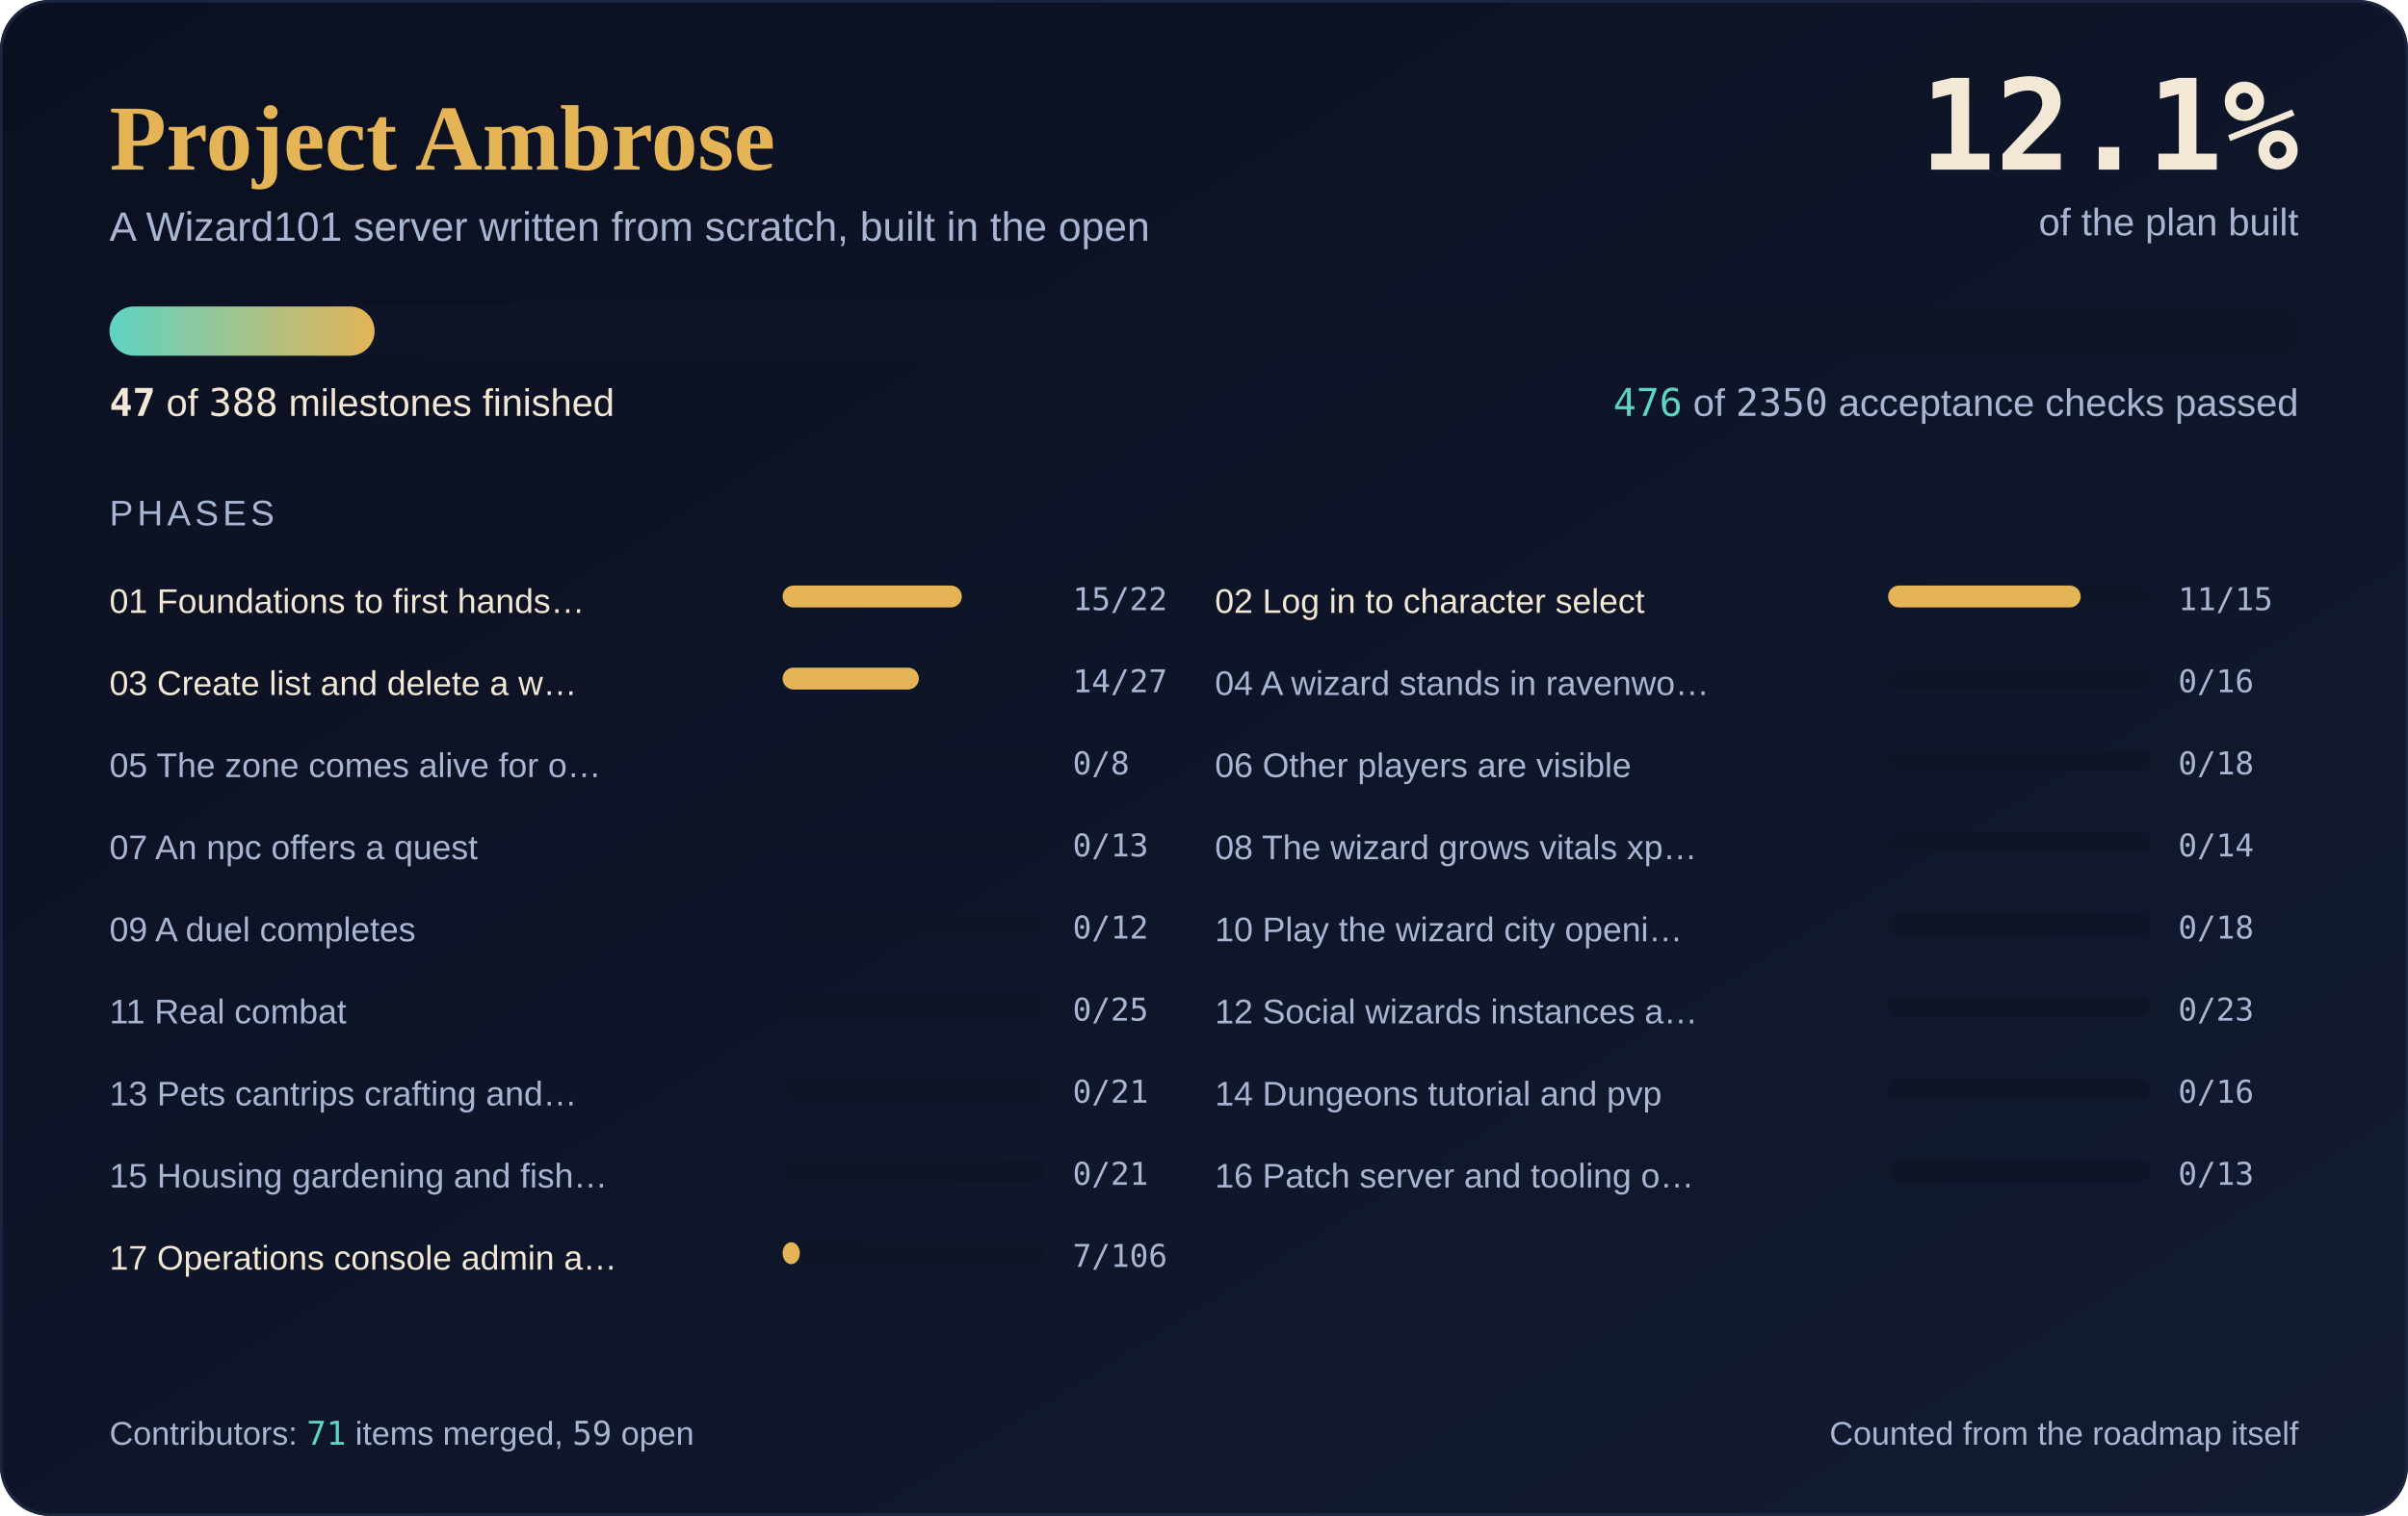
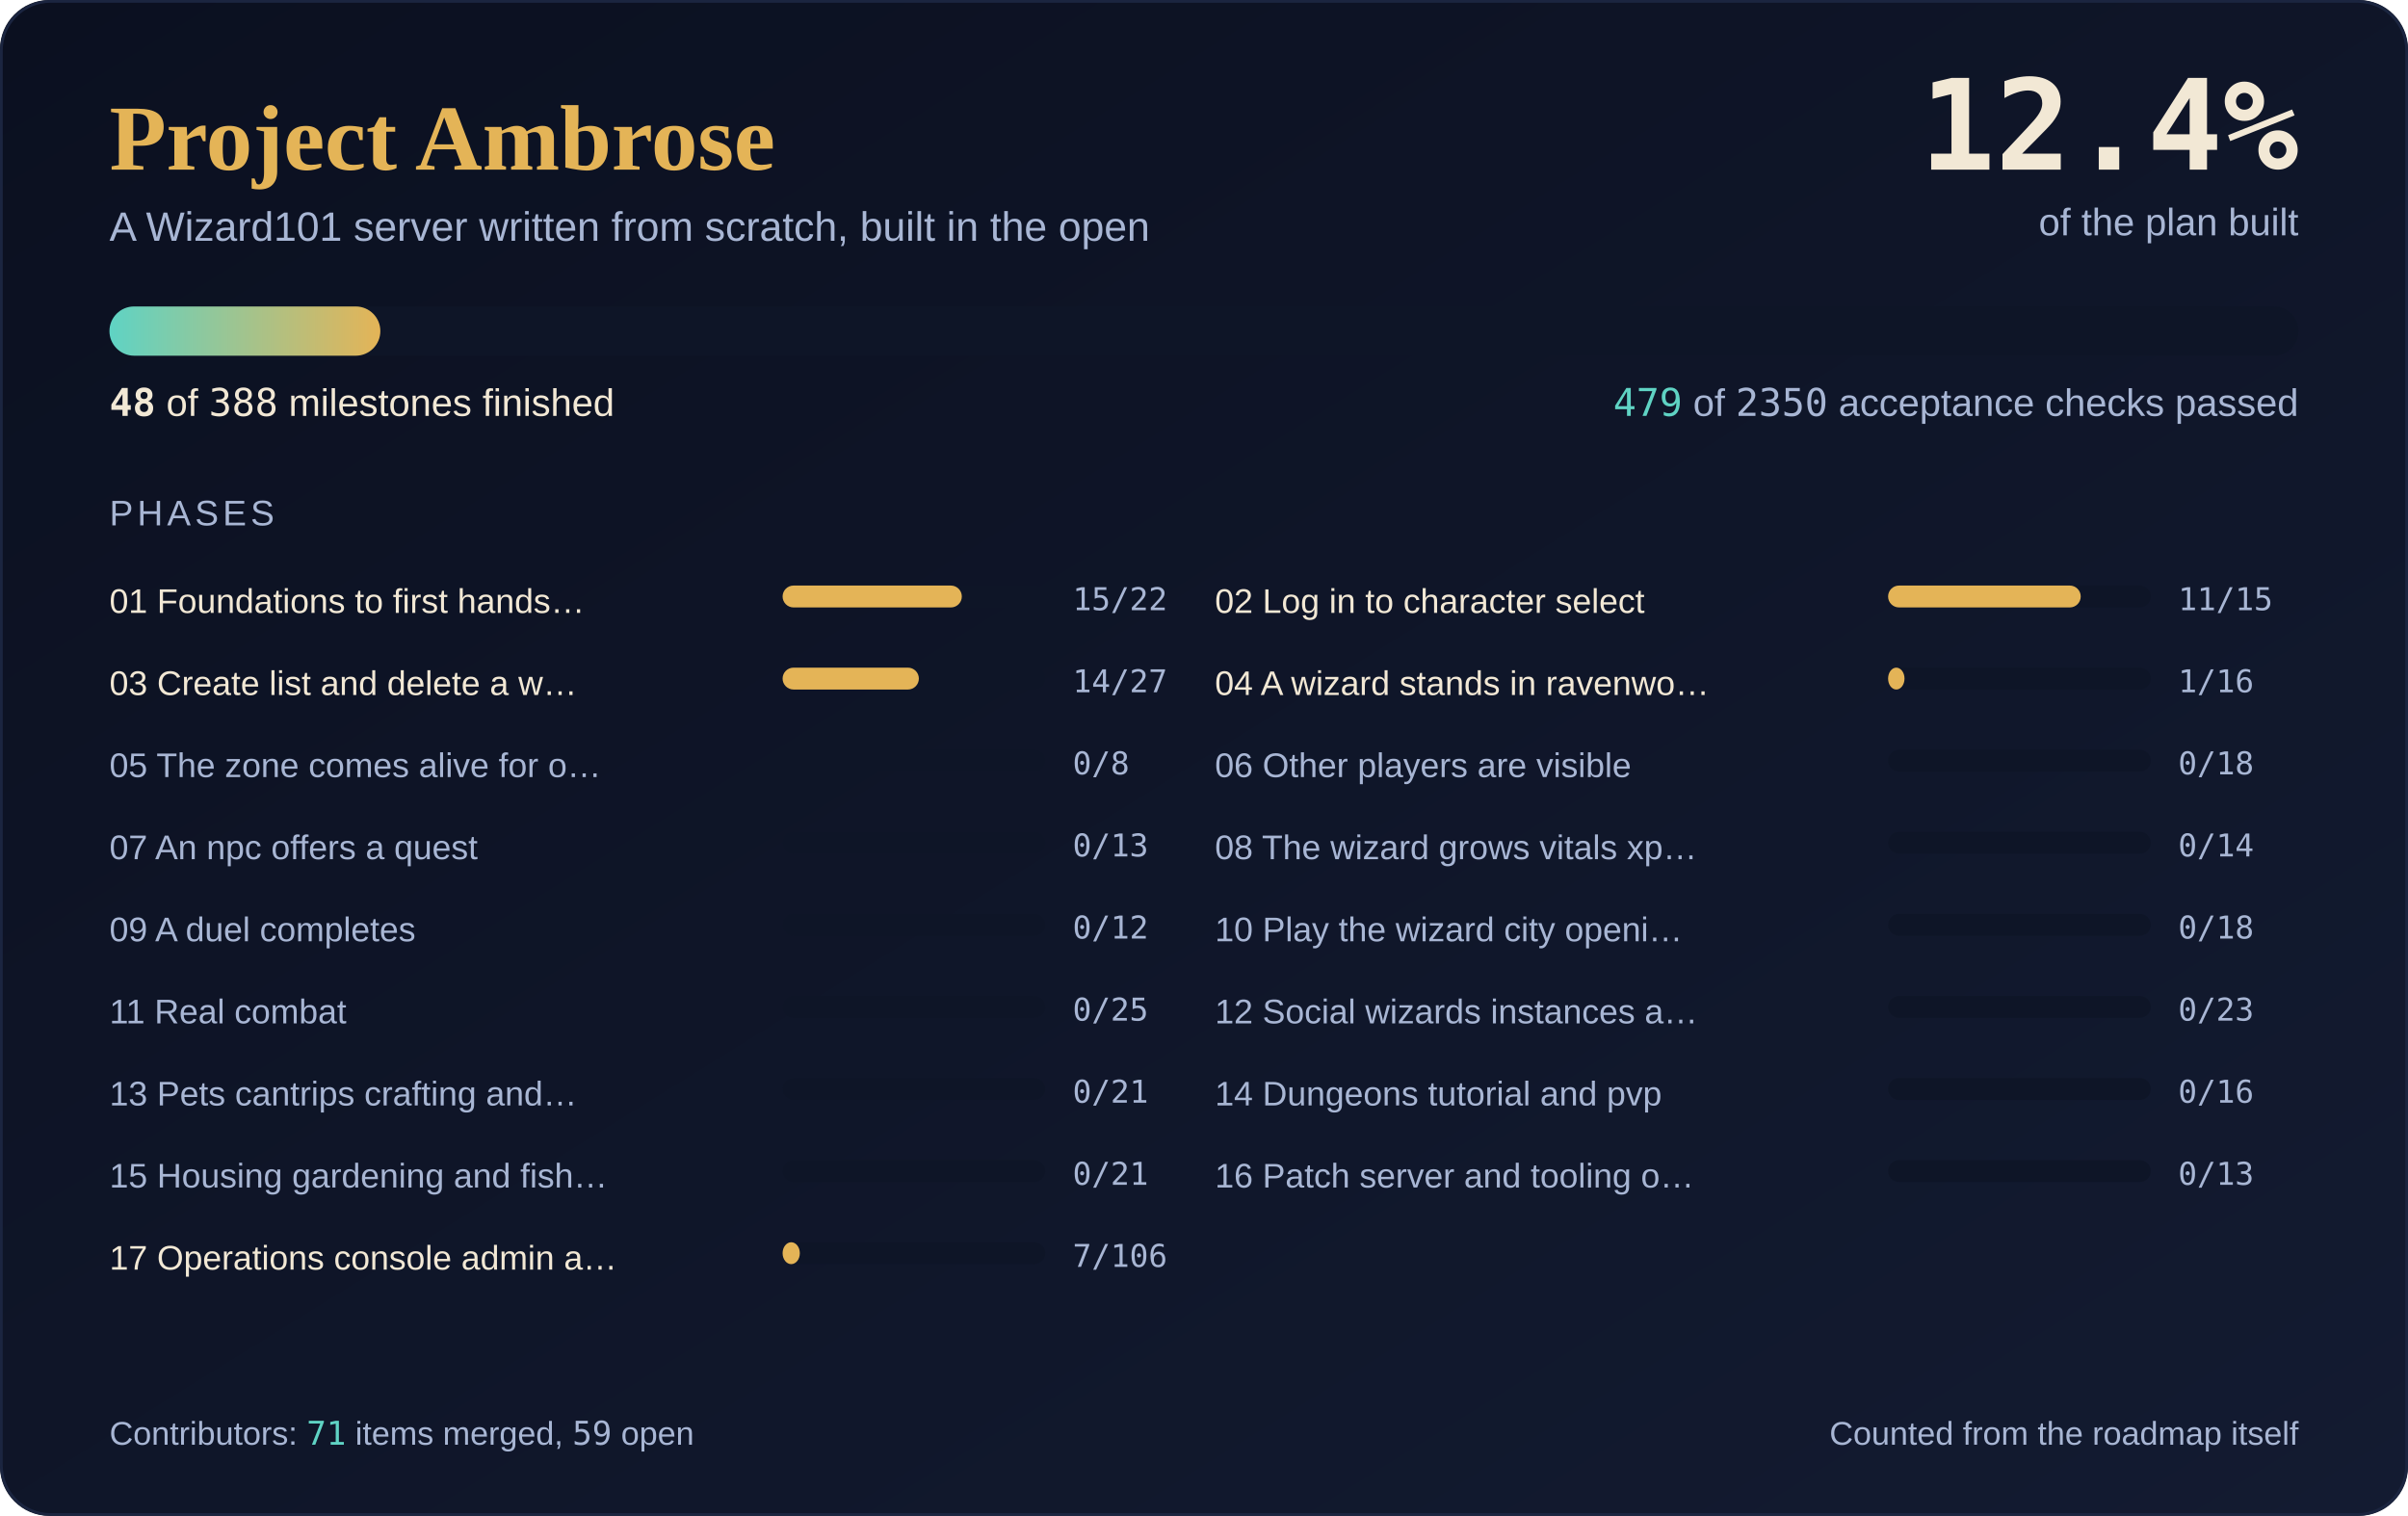
- <svg xmlns="http://www.w3.org/2000/svg" width="880" height="554" viewBox="0 0 880 554" role="img" aria-label="Project Ambrose progress: 47 of 388 milestones complete, 12.1 percent">
+ <svg xmlns="http://www.w3.org/2000/svg" width="880" height="554" viewBox="0 0 880 554" role="img" aria-label="Project Ambrose progress: 48 of 388 milestones complete, 12.4 percent">
  <defs>
    <linearGradient id="sky" x1="0" y1="0" x2="1" y2="1">
      <stop offset="0" stop-color="#0B1020" />
      <stop offset="1" stop-color="#131B31" />
    </linearGradient>
    <linearGradient id="fill" x1="0" y1="0" x2="1" y2="0">
      <stop offset="0" stop-color="#5FD3C4" />
      <stop offset="1" stop-color="#E4B457" />
    </linearGradient>
  </defs>
  <rect width="880" height="554" rx="18" fill="url(#sky)" />
  <rect x="0.5" y="0.5" width="879" height="553" rx="18" fill="none" stroke="#1B2540" />
  <text x="40" y="62" font-family="'Cormorant Garamond', Georgia, 'Times New Roman', serif" font-size="34" font-weight="600" fill="#E4B457">Project Ambrose</text>
  <text x="40" y="88" font-family="Karla, 'Segoe UI', 'Helvetica Neue', Arial, sans-serif" font-size="15" fill="#A8B6D4">A Wizard101 server written from scratch, built in the open</text>
-   <text x="840" y="62" text-anchor="end" font-family="'JetBrains Mono', Consolas, 'DejaVu Sans Mono', monospace" font-size="46" font-weight="700" fill="#F2E8D5">12.1%</text>
+   <text x="840" y="62" text-anchor="end" font-family="'JetBrains Mono', Consolas, 'DejaVu Sans Mono', monospace" font-size="46" font-weight="700" fill="#F2E8D5">12.4%</text>
  <text x="840" y="86" text-anchor="end" font-family="Karla, 'Segoe UI', 'Helvetica Neue', Arial, sans-serif" font-size="14" fill="#A8B6D4">of the plan built</text>
  <rect x="40" y="112" width="800" height="18" rx="9.0" fill="#0E1527" />
-   <rect x="40" y="112" width="96.9" height="18" rx="9.0" fill="url(#fill)" />
+   <rect x="40" y="112" width="99.0" height="18" rx="9.0" fill="url(#fill)" />
  <text x="40" y="152" font-family="Karla, 'Segoe UI', 'Helvetica Neue', Arial, sans-serif" font-size="14" fill="#F2E8D5">
-     <tspan font-family="'JetBrains Mono', Consolas, 'DejaVu Sans Mono', monospace" font-weight="700">47</tspan> of <tspan font-family="'JetBrains Mono', Consolas, 'DejaVu Sans Mono', monospace">388</tspan> milestones finished</text>
+     <tspan font-family="'JetBrains Mono', Consolas, 'DejaVu Sans Mono', monospace" font-weight="700">48</tspan> of <tspan font-family="'JetBrains Mono', Consolas, 'DejaVu Sans Mono', monospace">388</tspan> milestones finished</text>
  <text x="840" y="152" text-anchor="end" font-family="Karla, 'Segoe UI', 'Helvetica Neue', Arial, sans-serif" font-size="14" fill="#A8B6D4">
-     <tspan font-family="'JetBrains Mono', Consolas, 'DejaVu Sans Mono', monospace" fill="#5FD3C4">476</tspan> of <tspan font-family="'JetBrains Mono', Consolas, 'DejaVu Sans Mono', monospace">2350</tspan> acceptance checks passed</text>
+     <tspan font-family="'JetBrains Mono', Consolas, 'DejaVu Sans Mono', monospace" fill="#5FD3C4">479</tspan> of <tspan font-family="'JetBrains Mono', Consolas, 'DejaVu Sans Mono', monospace">2350</tspan> acceptance checks passed</text>
  <text x="40" y="192" font-family="Karla, 'Segoe UI', 'Helvetica Neue', Arial, sans-serif" font-size="13" fill="#A8B6D4" letter-spacing="1.5">PHASES</text>
  <text x="40" y="224" font-family="Karla, 'Segoe UI', 'Helvetica Neue', Arial, sans-serif" font-size="12.5" fill="#F2E8D5">01 Foundations to first hands…</text>
  <rect x="286" y="214" width="96" height="8" rx="4.0" fill="#0E1527" />
  <rect x="286" y="214" width="65.5" height="8" rx="4.0" fill="#E4B457" />
  <text x="392" y="223" font-family="'JetBrains Mono', Consolas, 'DejaVu Sans Mono', monospace" font-size="11.5" fill="#A8B6D4">15/22</text>
  <text x="444" y="224" font-family="Karla, 'Segoe UI', 'Helvetica Neue', Arial, sans-serif" font-size="12.5" fill="#F2E8D5">02 Log in to character select</text>
  <rect x="690" y="214" width="96" height="8" rx="4.0" fill="#0E1527" />
  <rect x="690" y="214" width="70.4" height="8" rx="4.0" fill="#E4B457" />
  <text x="796" y="223" font-family="'JetBrains Mono', Consolas, 'DejaVu Sans Mono', monospace" font-size="11.5" fill="#A8B6D4">11/15</text>
  <text x="40" y="254" font-family="Karla, 'Segoe UI', 'Helvetica Neue', Arial, sans-serif" font-size="12.5" fill="#F2E8D5">03 Create list and delete a w…</text>
  <rect x="286" y="244" width="96" height="8" rx="4.0" fill="#0E1527" />
  <rect x="286" y="244" width="49.8" height="8" rx="4.0" fill="#E4B457" />
  <text x="392" y="253" font-family="'JetBrains Mono', Consolas, 'DejaVu Sans Mono', monospace" font-size="11.5" fill="#A8B6D4">14/27</text>
-   <text x="444" y="254" font-family="Karla, 'Segoe UI', 'Helvetica Neue', Arial, sans-serif" font-size="12.5" fill="#A8B6D4">04 A wizard stands in ravenwo…</text>
+   <text x="444" y="254" font-family="Karla, 'Segoe UI', 'Helvetica Neue', Arial, sans-serif" font-size="12.5" fill="#F2E8D5">04 A wizard stands in ravenwo…</text>
  <rect x="690" y="244" width="96" height="8" rx="4.0" fill="#0E1527" />
-   <text x="796" y="253" font-family="'JetBrains Mono', Consolas, 'DejaVu Sans Mono', monospace" font-size="11.5" fill="#A8B6D4">0/16</text>
+   <rect x="690" y="244" width="6.0" height="8" rx="4.0" fill="#E4B457" />
+   <text x="796" y="253" font-family="'JetBrains Mono', Consolas, 'DejaVu Sans Mono', monospace" font-size="11.5" fill="#A8B6D4">1/16</text>
  <text x="40" y="284" font-family="Karla, 'Segoe UI', 'Helvetica Neue', Arial, sans-serif" font-size="12.5" fill="#A8B6D4">05 The zone comes alive for o…</text>
  <rect x="286" y="274" width="96" height="8" rx="4.0" fill="#0E1527" />
  <text x="392" y="283" font-family="'JetBrains Mono', Consolas, 'DejaVu Sans Mono', monospace" font-size="11.5" fill="#A8B6D4">0/8</text>
  <text x="444" y="284" font-family="Karla, 'Segoe UI', 'Helvetica Neue', Arial, sans-serif" font-size="12.5" fill="#A8B6D4">06 Other players are visible</text>
  <rect x="690" y="274" width="96" height="8" rx="4.0" fill="#0E1527" />
  <text x="796" y="283" font-family="'JetBrains Mono', Consolas, 'DejaVu Sans Mono', monospace" font-size="11.5" fill="#A8B6D4">0/18</text>
  <text x="40" y="314" font-family="Karla, 'Segoe UI', 'Helvetica Neue', Arial, sans-serif" font-size="12.5" fill="#A8B6D4">07 An npc offers a quest</text>
  <rect x="286" y="304" width="96" height="8" rx="4.0" fill="#0E1527" />
  <text x="392" y="313" font-family="'JetBrains Mono', Consolas, 'DejaVu Sans Mono', monospace" font-size="11.5" fill="#A8B6D4">0/13</text>
  <text x="444" y="314" font-family="Karla, 'Segoe UI', 'Helvetica Neue', Arial, sans-serif" font-size="12.5" fill="#A8B6D4">08 The wizard grows vitals xp…</text>
  <rect x="690" y="304" width="96" height="8" rx="4.0" fill="#0E1527" />
  <text x="796" y="313" font-family="'JetBrains Mono', Consolas, 'DejaVu Sans Mono', monospace" font-size="11.5" fill="#A8B6D4">0/14</text>
  <text x="40" y="344" font-family="Karla, 'Segoe UI', 'Helvetica Neue', Arial, sans-serif" font-size="12.5" fill="#A8B6D4">09 A duel completes</text>
  <rect x="286" y="334" width="96" height="8" rx="4.0" fill="#0E1527" />
  <text x="392" y="343" font-family="'JetBrains Mono', Consolas, 'DejaVu Sans Mono', monospace" font-size="11.5" fill="#A8B6D4">0/12</text>
  <text x="444" y="344" font-family="Karla, 'Segoe UI', 'Helvetica Neue', Arial, sans-serif" font-size="12.5" fill="#A8B6D4">10 Play the wizard city openi…</text>
  <rect x="690" y="334" width="96" height="8" rx="4.0" fill="#0E1527" />
  <text x="796" y="343" font-family="'JetBrains Mono', Consolas, 'DejaVu Sans Mono', monospace" font-size="11.5" fill="#A8B6D4">0/18</text>
  <text x="40" y="374" font-family="Karla, 'Segoe UI', 'Helvetica Neue', Arial, sans-serif" font-size="12.5" fill="#A8B6D4">11 Real combat</text>
  <rect x="286" y="364" width="96" height="8" rx="4.0" fill="#0E1527" />
  <text x="392" y="373" font-family="'JetBrains Mono', Consolas, 'DejaVu Sans Mono', monospace" font-size="11.5" fill="#A8B6D4">0/25</text>
  <text x="444" y="374" font-family="Karla, 'Segoe UI', 'Helvetica Neue', Arial, sans-serif" font-size="12.5" fill="#A8B6D4">12 Social wizards instances a…</text>
  <rect x="690" y="364" width="96" height="8" rx="4.0" fill="#0E1527" />
  <text x="796" y="373" font-family="'JetBrains Mono', Consolas, 'DejaVu Sans Mono', monospace" font-size="11.5" fill="#A8B6D4">0/23</text>
  <text x="40" y="404" font-family="Karla, 'Segoe UI', 'Helvetica Neue', Arial, sans-serif" font-size="12.5" fill="#A8B6D4">13 Pets cantrips crafting and…</text>
  <rect x="286" y="394" width="96" height="8" rx="4.0" fill="#0E1527" />
  <text x="392" y="403" font-family="'JetBrains Mono', Consolas, 'DejaVu Sans Mono', monospace" font-size="11.5" fill="#A8B6D4">0/21</text>
  <text x="444" y="404" font-family="Karla, 'Segoe UI', 'Helvetica Neue', Arial, sans-serif" font-size="12.5" fill="#A8B6D4">14 Dungeons tutorial and pvp</text>
  <rect x="690" y="394" width="96" height="8" rx="4.0" fill="#0E1527" />
  <text x="796" y="403" font-family="'JetBrains Mono', Consolas, 'DejaVu Sans Mono', monospace" font-size="11.5" fill="#A8B6D4">0/16</text>
  <text x="40" y="434" font-family="Karla, 'Segoe UI', 'Helvetica Neue', Arial, sans-serif" font-size="12.5" fill="#A8B6D4">15 Housing gardening and fish…</text>
  <rect x="286" y="424" width="96" height="8" rx="4.0" fill="#0E1527" />
  <text x="392" y="433" font-family="'JetBrains Mono', Consolas, 'DejaVu Sans Mono', monospace" font-size="11.5" fill="#A8B6D4">0/21</text>
  <text x="444" y="434" font-family="Karla, 'Segoe UI', 'Helvetica Neue', Arial, sans-serif" font-size="12.5" fill="#A8B6D4">16 Patch server and tooling o…</text>
  <rect x="690" y="424" width="96" height="8" rx="4.0" fill="#0E1527" />
  <text x="796" y="433" font-family="'JetBrains Mono', Consolas, 'DejaVu Sans Mono', monospace" font-size="11.5" fill="#A8B6D4">0/13</text>
  <text x="40" y="464" font-family="Karla, 'Segoe UI', 'Helvetica Neue', Arial, sans-serif" font-size="12.5" fill="#F2E8D5">17 Operations console admin a…</text>
  <rect x="286" y="454" width="96" height="8" rx="4.0" fill="#0E1527" />
  <rect x="286" y="454" width="6.3" height="8" rx="4.0" fill="#E4B457" />
  <text x="392" y="463" font-family="'JetBrains Mono', Consolas, 'DejaVu Sans Mono', monospace" font-size="11.5" fill="#A8B6D4">7/106</text>
  <text x="40" y="528" font-family="Karla, 'Segoe UI', 'Helvetica Neue', Arial, sans-serif" font-size="12" fill="#A8B6D4">Contributors: <tspan font-family="'JetBrains Mono', Consolas, 'DejaVu Sans Mono', monospace" fill="#5FD3C4">71</tspan> items merged, <tspan font-family="'JetBrains Mono', Consolas, 'DejaVu Sans Mono', monospace">59</tspan> open</text>
  <text x="840" y="528" text-anchor="end" font-family="Karla, 'Segoe UI', 'Helvetica Neue', Arial, sans-serif" font-size="12" fill="#A8B6D4">Counted from the roadmap itself</text>
</svg>
